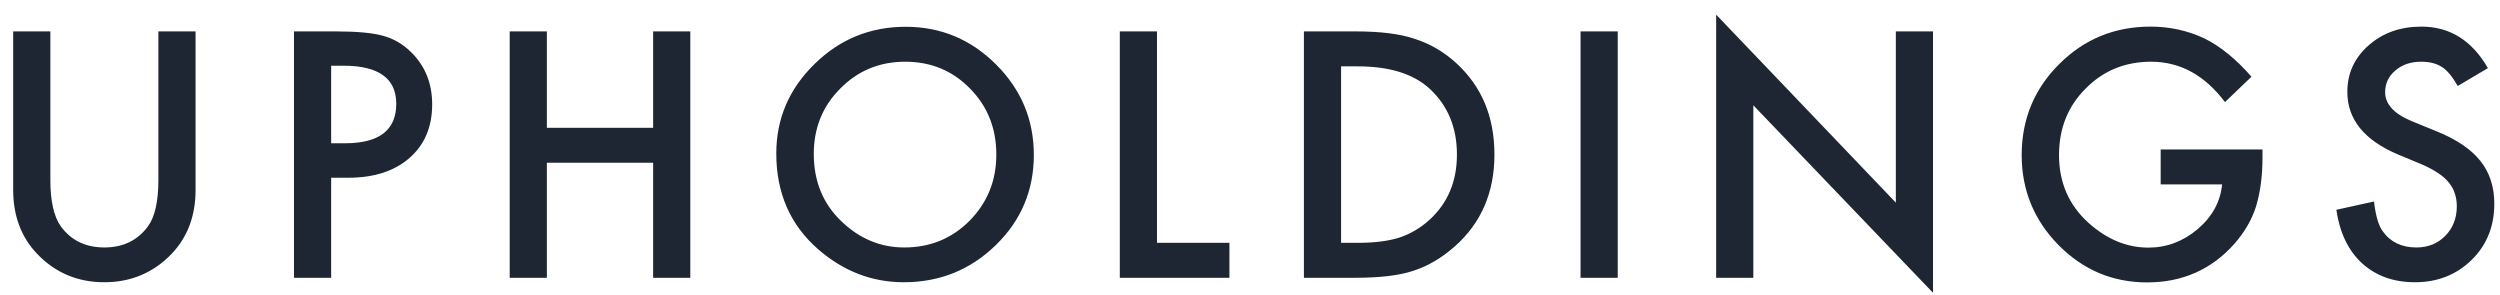
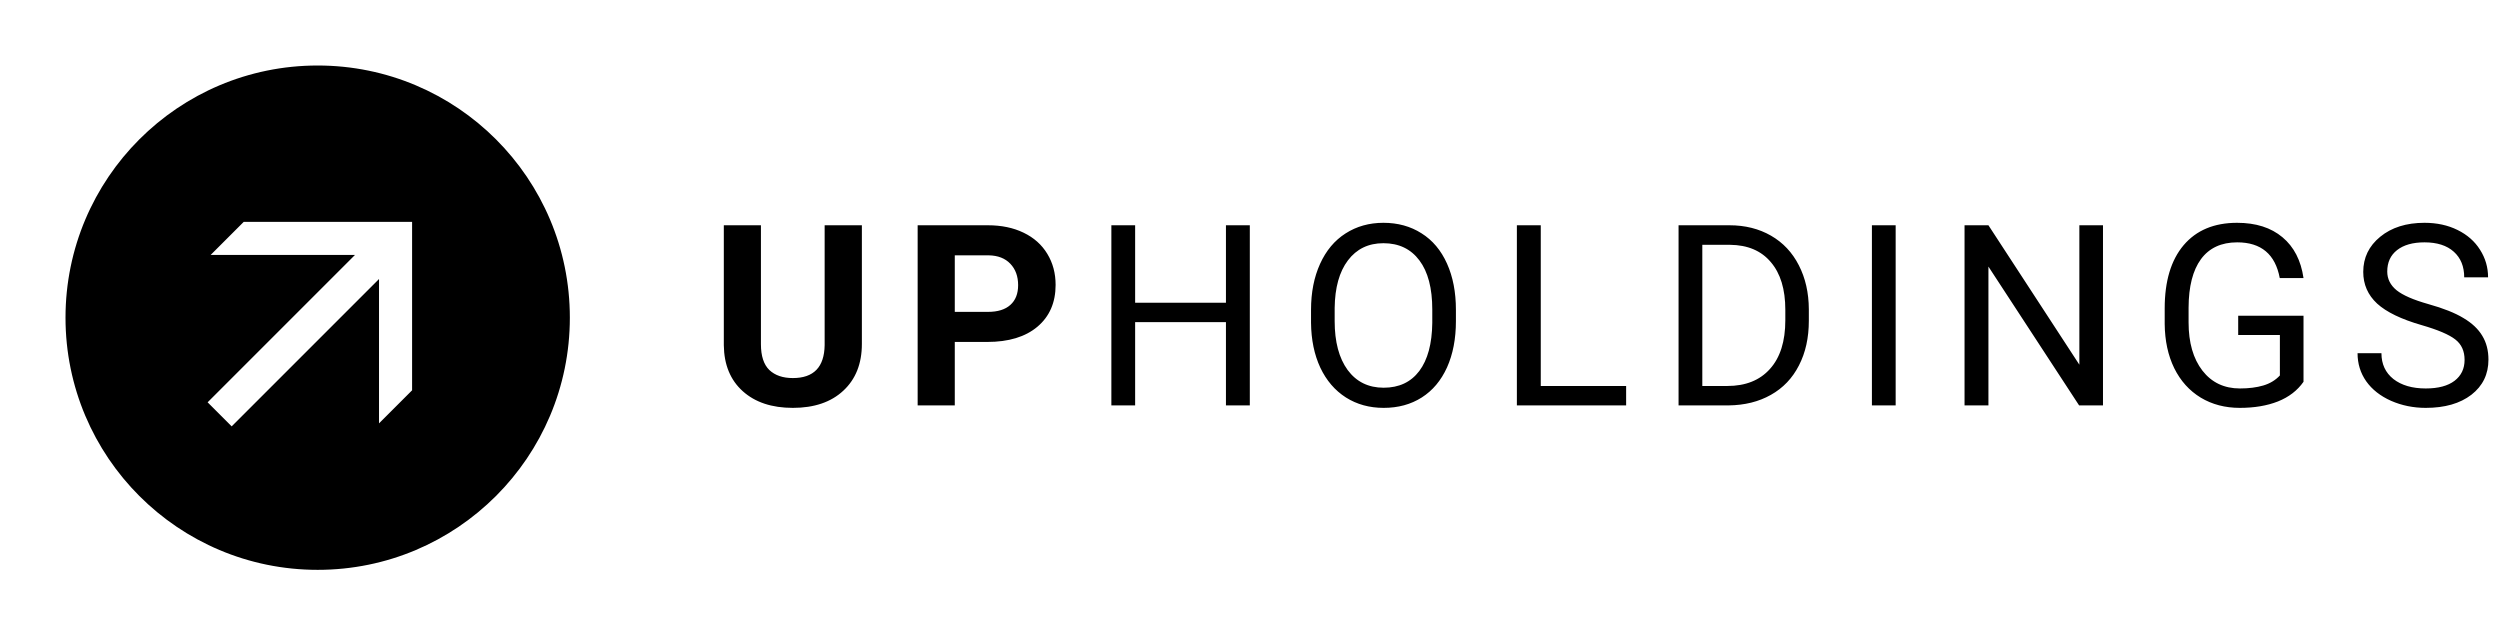
- <svg xmlns="http://www.w3.org/2000/svg" width="153" height="18" viewBox="0 0 153 18" fill="none">
-   <path d="M3.082 1.922V11.004C3.082 12.3 3.294 13.247 3.717 13.846C4.348 14.712 5.237 15.145 6.383 15.145C7.535 15.145 8.427 14.712 9.059 13.846C9.482 13.266 9.693 12.319 9.693 11.004V1.922H11.969V11.629C11.969 13.217 11.474 14.526 10.484 15.555C9.371 16.701 8.004 17.273 6.383 17.273C4.762 17.273 3.398 16.701 2.291 15.555C1.301 14.526 0.807 13.217 0.807 11.629V1.922H3.082ZM20.267 10.877V17H17.992V1.922H20.57C21.833 1.922 22.787 2.01 23.431 2.186C24.082 2.361 24.655 2.693 25.15 3.182C26.016 4.028 26.449 5.096 26.449 6.385C26.449 7.765 25.987 8.859 25.062 9.666C24.138 10.473 22.891 10.877 21.322 10.877H20.267ZM20.267 8.768H21.117C23.207 8.768 24.252 7.964 24.252 6.355C24.252 4.799 23.174 4.021 21.019 4.021H20.267V8.768ZM33.468 7.82H39.972V1.922H42.247V17H39.972V9.959H33.468V17H31.193V1.922H33.468V7.82ZM47.509 9.393C47.509 7.27 48.287 5.447 49.843 3.924C51.392 2.4 53.254 1.639 55.428 1.639C57.577 1.639 59.419 2.407 60.956 3.943C62.499 5.48 63.27 7.326 63.27 9.48C63.27 11.648 62.496 13.488 60.946 14.998C59.39 16.515 57.512 17.273 55.311 17.273C53.365 17.273 51.617 16.6 50.067 15.252C48.361 13.761 47.509 11.808 47.509 9.393ZM49.803 9.422C49.803 11.088 50.363 12.459 51.483 13.533C52.596 14.607 53.882 15.145 55.341 15.145C56.923 15.145 58.257 14.598 59.344 13.504C60.432 12.397 60.975 11.05 60.975 9.461C60.975 7.853 60.438 6.505 59.364 5.418C58.296 4.324 56.975 3.777 55.399 3.777C53.83 3.777 52.505 4.324 51.425 5.418C50.344 6.499 49.803 7.833 49.803 9.422ZM70.807 1.922V14.861H75.241V17H68.532V1.922H70.807ZM79.799 17V1.922H82.963C84.48 1.922 85.678 2.072 86.557 2.371C87.501 2.664 88.357 3.162 89.125 3.865C90.681 5.285 91.459 7.15 91.459 9.461C91.459 11.779 90.648 13.654 89.027 15.086C88.213 15.802 87.361 16.3 86.469 16.58C85.635 16.86 84.454 17 82.924 17H79.799ZM82.074 14.861H83.1C84.122 14.861 84.971 14.754 85.648 14.539C86.326 14.311 86.938 13.95 87.484 13.455C88.604 12.433 89.164 11.102 89.164 9.461C89.164 7.807 88.611 6.466 87.504 5.438C86.508 4.52 85.04 4.061 83.1 4.061H82.074V14.861ZM99.005 1.922V17H96.73V1.922H99.005ZM105.029 17V0.896L116.025 12.4V1.922H118.3V17.918L107.304 6.443V17H105.029ZM132.233 9.148H138.464V9.646C138.464 10.779 138.33 11.782 138.063 12.654C137.803 13.462 137.363 14.217 136.745 14.92C135.345 16.495 133.565 17.283 131.403 17.283C129.294 17.283 127.487 16.521 125.983 14.998C124.479 13.468 123.727 11.632 123.727 9.49C123.727 7.303 124.492 5.447 126.022 3.924C127.552 2.394 129.414 1.629 131.608 1.629C132.787 1.629 133.887 1.87 134.909 2.352C135.886 2.833 136.846 3.615 137.79 4.695L136.169 6.248C134.932 4.601 133.425 3.777 131.647 3.777C130.052 3.777 128.714 4.327 127.634 5.428C126.553 6.508 126.012 7.863 126.012 9.49C126.012 11.17 126.615 12.553 127.819 13.641C128.945 14.65 130.166 15.154 131.481 15.154C132.601 15.154 133.607 14.777 134.499 14.021C135.391 13.26 135.889 12.348 135.993 11.287H132.233V9.148ZM152.26 4.168L150.414 5.262C150.069 4.663 149.741 4.272 149.428 4.09C149.103 3.882 148.683 3.777 148.168 3.777C147.537 3.777 147.013 3.956 146.596 4.314C146.179 4.666 145.971 5.109 145.971 5.643C145.971 6.378 146.518 6.971 147.612 7.42L149.116 8.035C150.34 8.53 151.235 9.135 151.801 9.852C152.368 10.561 152.651 11.434 152.651 12.469C152.651 13.855 152.189 15.001 151.264 15.906C150.333 16.818 149.177 17.273 147.797 17.273C146.489 17.273 145.408 16.886 144.555 16.111C143.715 15.337 143.191 14.246 142.983 12.84L145.288 12.332C145.392 13.217 145.574 13.829 145.834 14.168C146.303 14.819 146.987 15.145 147.885 15.145C148.595 15.145 149.184 14.907 149.653 14.432C150.121 13.956 150.356 13.354 150.356 12.625C150.356 12.332 150.314 12.065 150.229 11.824C150.151 11.577 150.024 11.352 149.848 11.15C149.679 10.942 149.457 10.75 149.184 10.574C148.911 10.392 148.585 10.219 148.207 10.057L146.752 9.451C144.689 8.579 143.657 7.303 143.657 5.623C143.657 4.49 144.09 3.543 144.955 2.781C145.821 2.013 146.899 1.629 148.188 1.629C149.926 1.629 151.284 2.475 152.26 4.168Z" fill="#1D2632" />
+ <svg xmlns="http://www.w3.org/2000/svg" width="148" height="38" viewBox="0 0 148 38" fill="none">
+   <path fill-rule="evenodd" clip-rule="evenodd" d="M18.806 3.878C10.561 3.878 3.878 10.561 3.878 18.806C3.878 27.051 10.561 33.735 18.806 33.735C27.051 33.735 33.735 27.051 33.735 18.806C33.735 10.561 27.051 3.878 18.806 3.878ZM24.396 23.105L22.438 25.063V16.518L13.715 25.241L12.291 23.817L21.014 15.094H12.469L14.427 13.136L24.396 13.136V23.105Z" fill="black" />
+   <path d="M51.023 13.336V20.36C51.023 21.527 50.657 22.45 49.925 23.128C49.197 23.807 48.201 24.146 46.937 24.146C45.691 24.146 44.703 23.817 43.97 23.158C43.238 22.498 42.864 21.593 42.85 20.44V13.336H45.047V20.375C45.047 21.073 45.213 21.583 45.545 21.905C45.882 22.223 46.346 22.381 46.937 22.381C48.172 22.381 48.799 21.732 48.819 20.433V13.336H51.023ZM56.523 20.243V24H54.325V13.336H58.485C59.286 13.336 59.989 13.482 60.595 13.775C61.205 14.068 61.674 14.486 62.001 15.028C62.328 15.565 62.492 16.178 62.492 16.866C62.492 17.911 62.133 18.736 61.415 19.342C60.702 19.942 59.713 20.243 58.449 20.243H56.523ZM56.523 18.463H58.485C59.066 18.463 59.508 18.326 59.811 18.053C60.119 17.779 60.273 17.389 60.273 16.881C60.273 16.358 60.119 15.936 59.811 15.614C59.503 15.291 59.079 15.126 58.537 15.116H56.523V18.463ZM73.989 24H72.576V19.071H67.2V24H65.793V13.336H67.2V17.921H72.576V13.336H73.989V24ZM86.19 19.012C86.19 20.057 86.014 20.97 85.663 21.752C85.311 22.528 84.813 23.121 84.168 23.531C83.524 23.941 82.772 24.146 81.913 24.146C81.073 24.146 80.328 23.941 79.679 23.531C79.029 23.116 78.524 22.528 78.163 21.766C77.806 21 77.623 20.113 77.613 19.107V18.338C77.613 17.313 77.791 16.407 78.148 15.621C78.504 14.835 79.007 14.234 79.657 13.819C80.311 13.399 81.058 13.19 81.898 13.19C82.752 13.19 83.504 13.397 84.154 13.812C84.808 14.222 85.311 14.82 85.663 15.606C86.014 16.388 86.19 17.298 86.19 18.338V19.012ZM84.791 18.324C84.791 17.059 84.537 16.09 84.029 15.416C83.522 14.737 82.811 14.398 81.898 14.398C81.009 14.398 80.309 14.737 79.796 15.416C79.288 16.09 79.027 17.027 79.012 18.229V19.012C79.012 20.238 79.269 21.202 79.781 21.905C80.299 22.604 81.009 22.953 81.913 22.953C82.821 22.953 83.524 22.623 84.022 21.964C84.52 21.3 84.776 20.35 84.791 19.115V18.324ZM91.213 22.85H96.267V24H89.799V13.336H91.213V22.85ZM99.371 24V13.336H102.381C103.309 13.336 104.129 13.541 104.842 13.951C105.555 14.361 106.104 14.945 106.49 15.702C106.88 16.459 107.078 17.328 107.083 18.309V18.99C107.083 19.996 106.888 20.877 106.497 21.634C106.111 22.391 105.557 22.972 104.834 23.377C104.117 23.783 103.279 23.99 102.322 24H99.371ZM100.777 14.493V22.85H102.256C103.34 22.85 104.183 22.513 104.783 21.839C105.389 21.166 105.691 20.206 105.691 18.961V18.338C105.691 17.127 105.406 16.188 104.834 15.519C104.268 14.845 103.462 14.503 102.417 14.493H100.777ZM112.223 24H110.817V13.336H112.223V24ZM124.497 24H123.083L117.715 15.782V24H116.301V13.336H117.715L123.098 21.59V13.336H124.497V24ZM136.368 22.601C136.007 23.119 135.501 23.507 134.852 23.766C134.208 24.02 133.456 24.146 132.596 24.146C131.727 24.146 130.956 23.944 130.282 23.539C129.608 23.128 129.085 22.547 128.714 21.795C128.348 21.044 128.16 20.172 128.15 19.181V18.25C128.15 16.644 128.524 15.399 129.271 14.515C130.023 13.631 131.078 13.19 132.435 13.19C133.548 13.19 134.444 13.475 135.123 14.046C135.802 14.613 136.217 15.418 136.368 16.463H134.962C134.698 15.052 133.858 14.347 132.442 14.347C131.5 14.347 130.785 14.679 130.296 15.343C129.813 16.002 129.569 16.959 129.564 18.214V19.085C129.564 20.282 129.837 21.234 130.384 21.942C130.931 22.645 131.671 22.997 132.604 22.997C133.131 22.997 133.592 22.938 133.988 22.821C134.383 22.704 134.71 22.506 134.969 22.227V19.832H132.501V18.69H136.368V22.601ZM143.361 19.247C142.155 18.9 141.276 18.475 140.725 17.972C140.178 17.464 139.904 16.839 139.904 16.097C139.904 15.257 140.239 14.564 140.908 14.017C141.582 13.465 142.456 13.19 143.53 13.19C144.262 13.19 144.914 13.331 145.485 13.614C146.062 13.898 146.506 14.288 146.818 14.786C147.136 15.284 147.294 15.829 147.294 16.419H145.881C145.881 15.775 145.676 15.27 145.266 14.903C144.855 14.532 144.277 14.347 143.53 14.347C142.836 14.347 142.294 14.501 141.904 14.808C141.518 15.111 141.325 15.533 141.325 16.075C141.325 16.51 141.508 16.878 141.875 17.181C142.246 17.479 142.873 17.752 143.757 18.002C144.646 18.25 145.339 18.526 145.837 18.829C146.34 19.127 146.711 19.476 146.95 19.877C147.194 20.277 147.316 20.748 147.316 21.29C147.316 22.154 146.979 22.848 146.306 23.37C145.632 23.888 144.731 24.146 143.603 24.146C142.871 24.146 142.187 24.007 141.552 23.729C140.917 23.446 140.427 23.06 140.08 22.572C139.738 22.084 139.567 21.529 139.567 20.909H140.981C140.981 21.554 141.218 22.064 141.691 22.44C142.17 22.811 142.807 22.997 143.603 22.997C144.345 22.997 144.914 22.845 145.31 22.543C145.705 22.24 145.903 21.827 145.903 21.305C145.903 20.782 145.72 20.379 145.354 20.096C144.987 19.808 144.323 19.525 143.361 19.247Z" fill="black" />
</svg>
